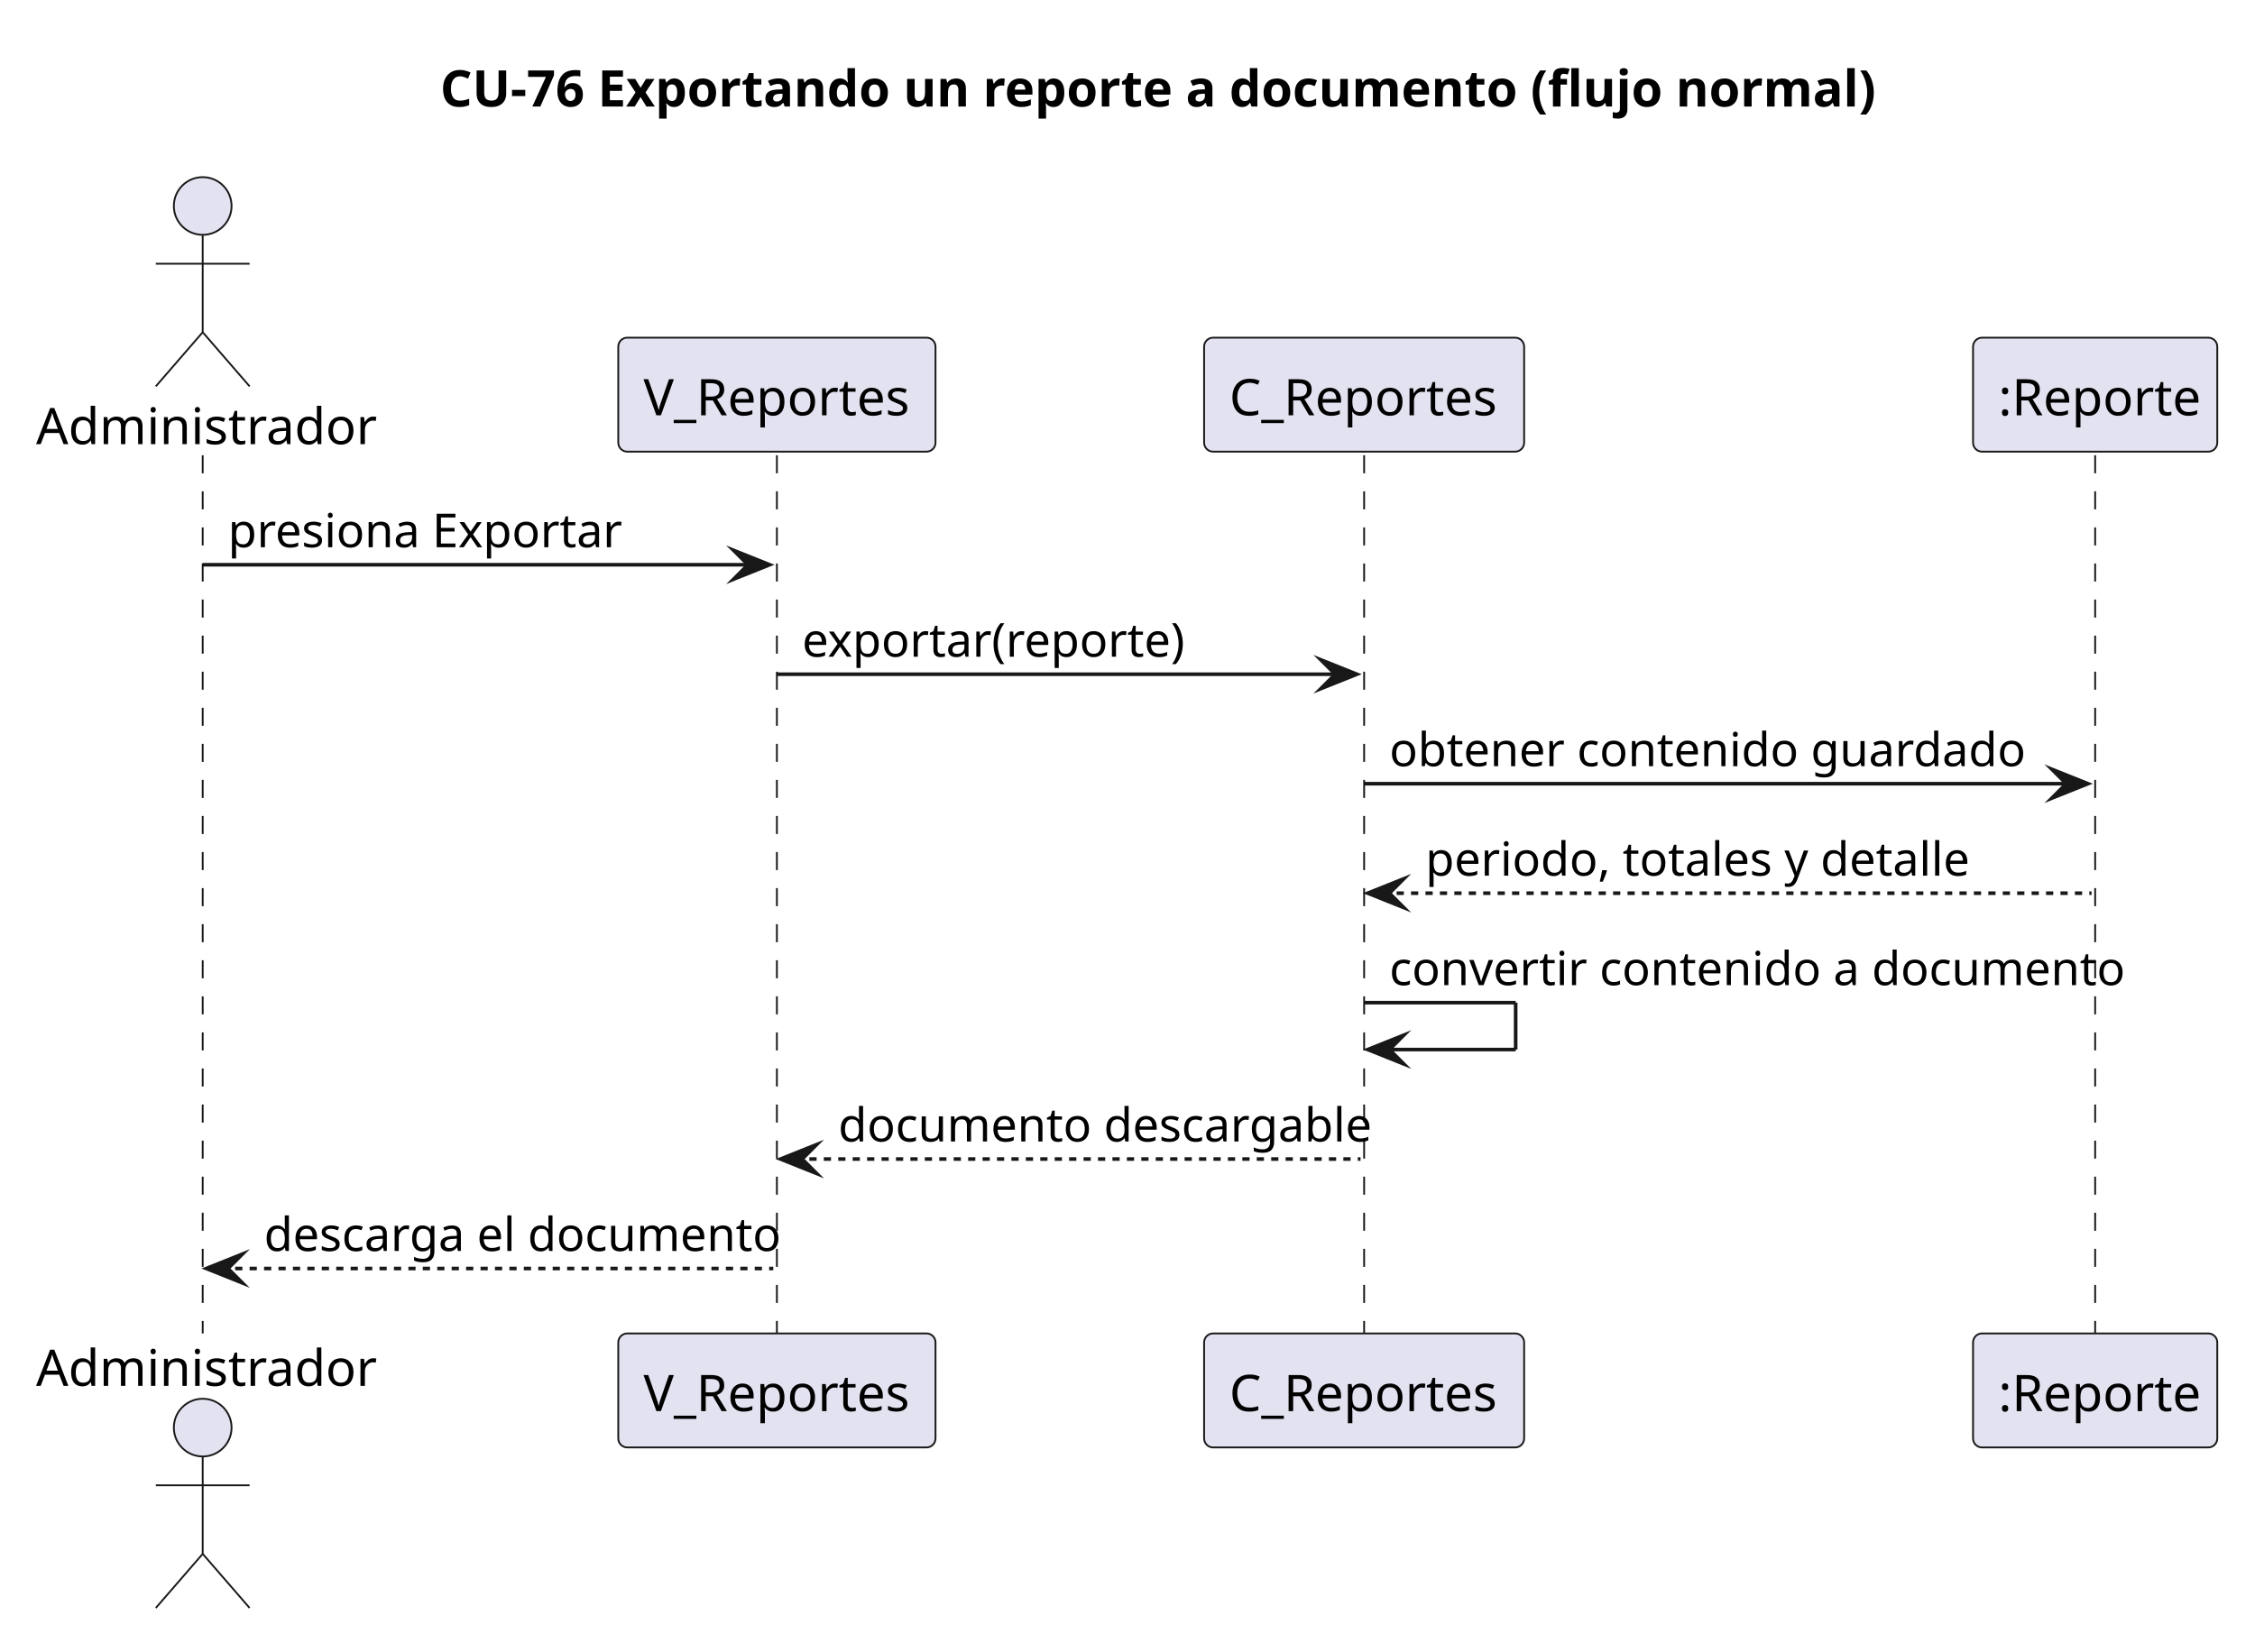
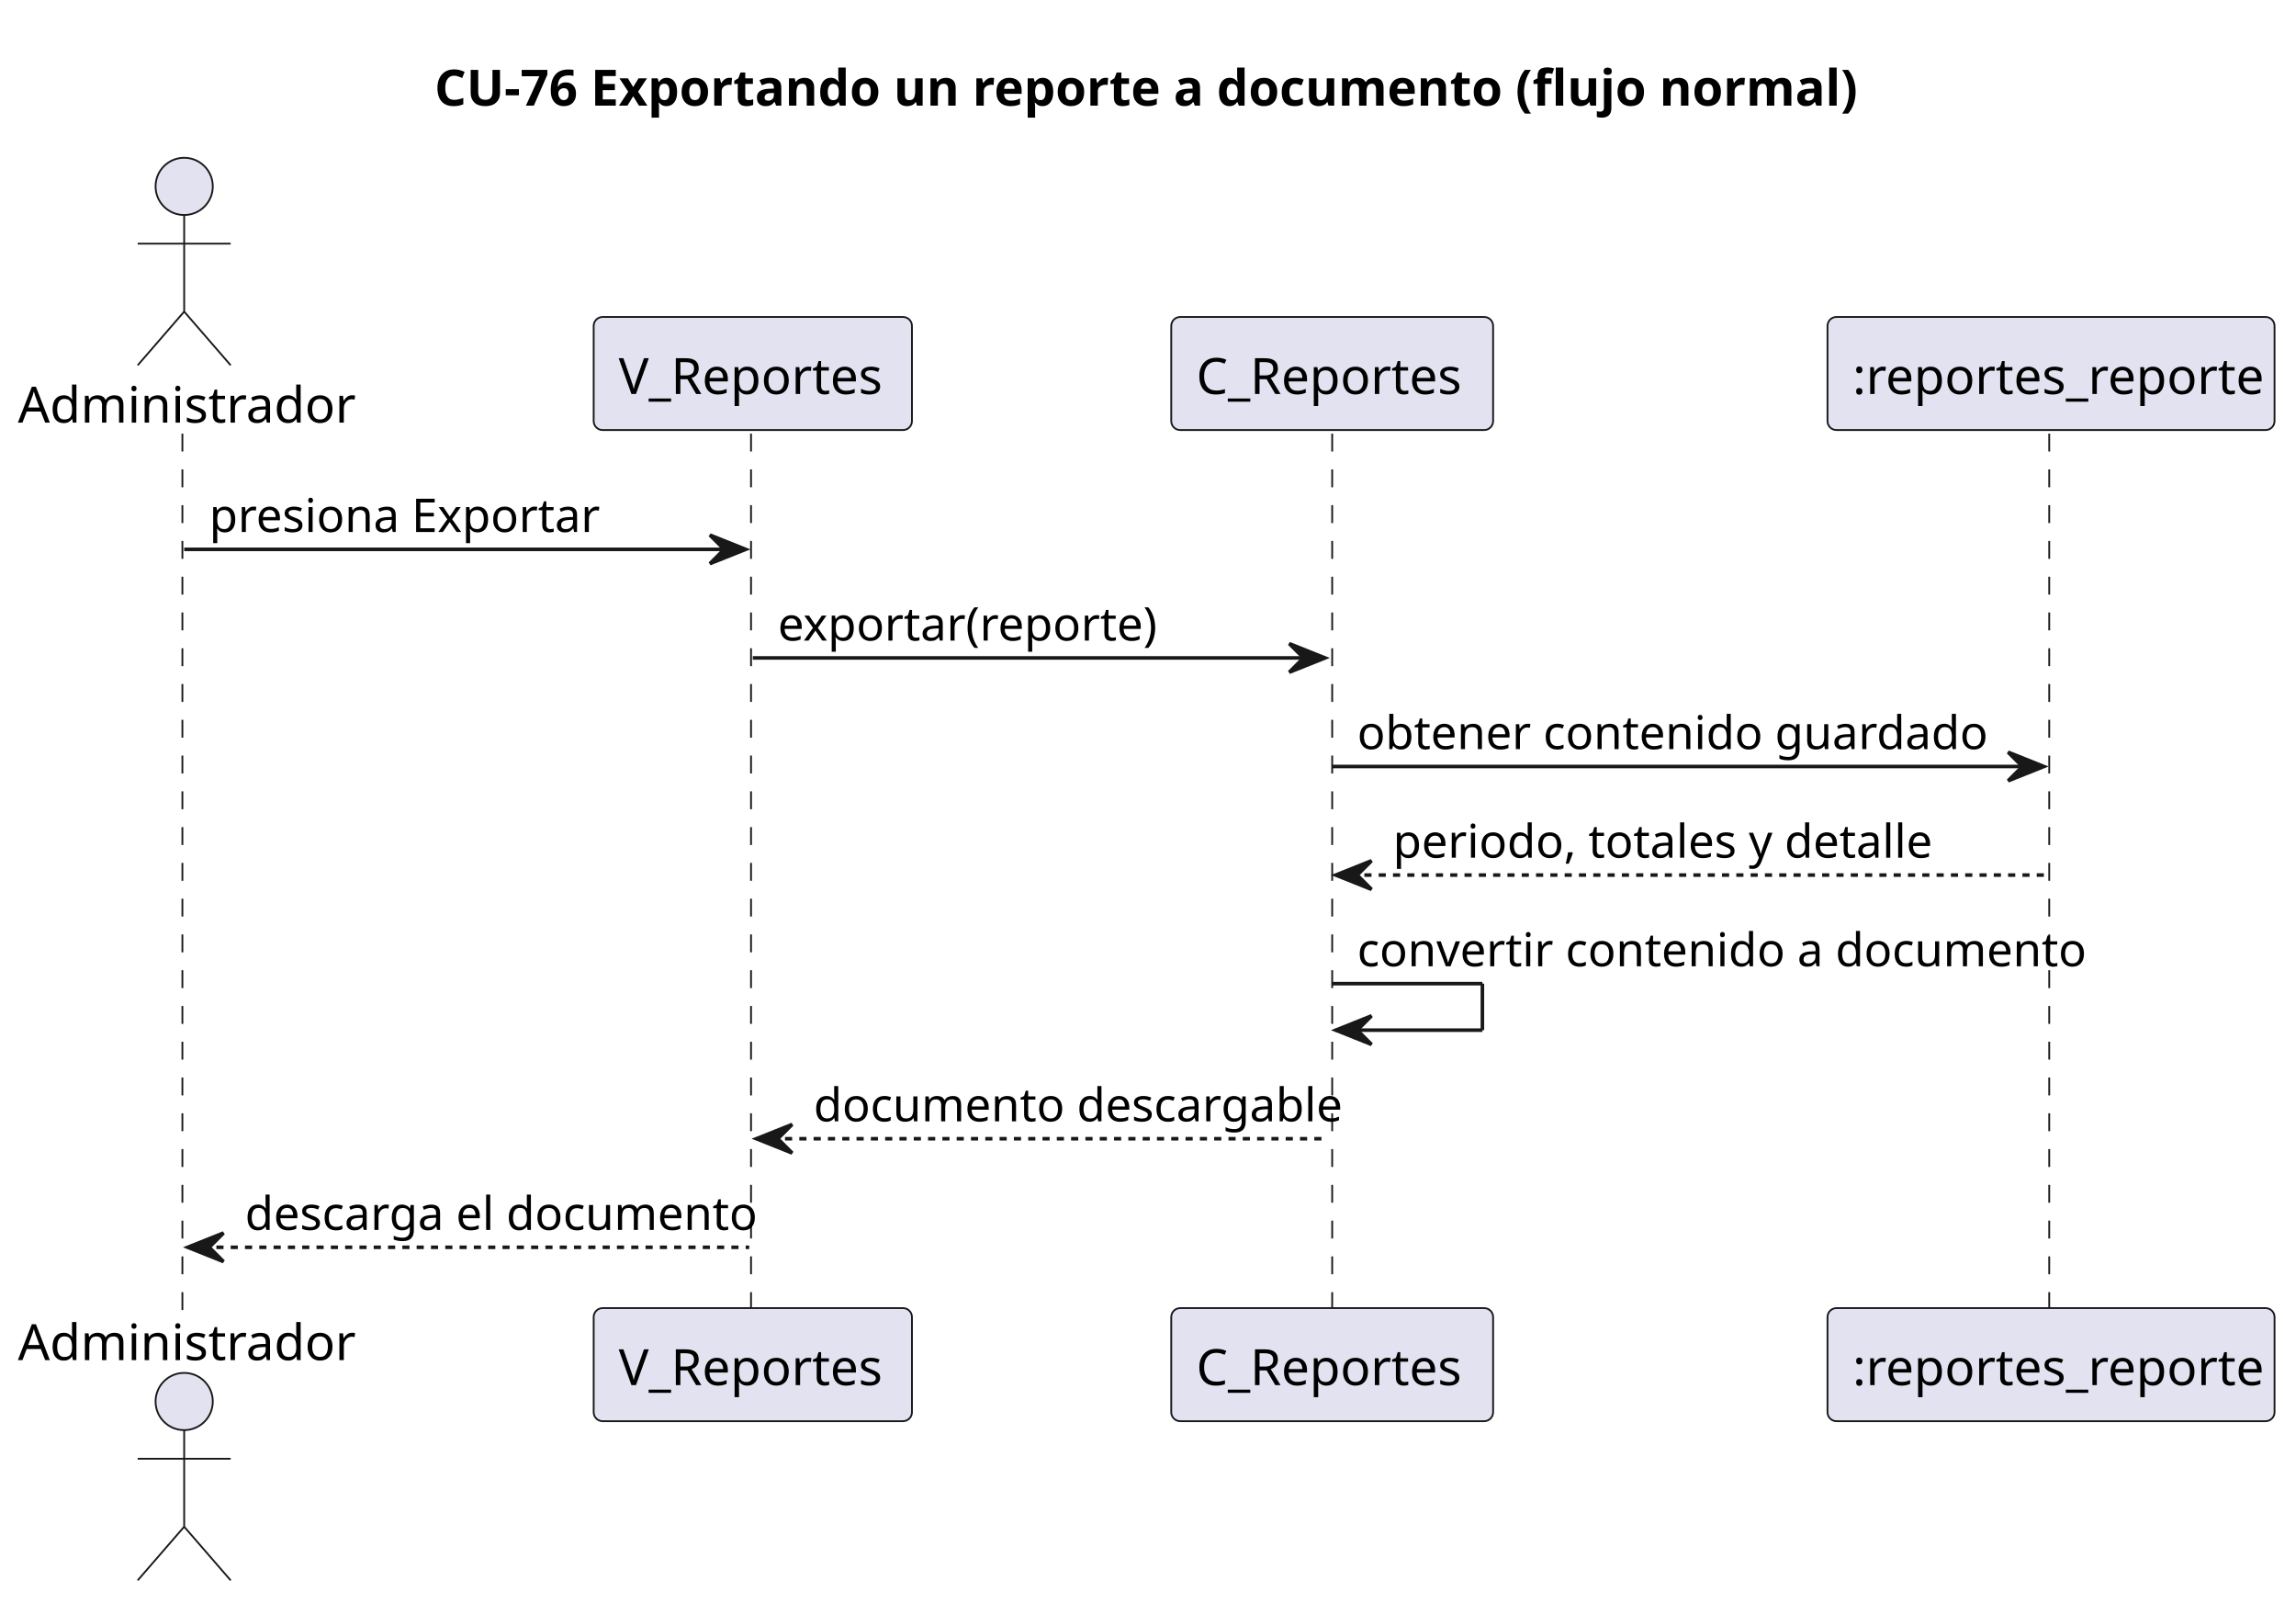
- <svg xmlns="http://www.w3.org/2000/svg" version="1.1" data-diagram-type="SEQUENCE" style="width:625px;height:458px;background:#FFFFFF;" width="625px" height="458px" viewBox="0 0 625 458" zoomAndPan="magnify" preserveAspectRatio="none" contentStyleType="text/css">
+ <svg xmlns="http://www.w3.org/2000/svg" contentStyleType="text/css" height="448px" preserveAspectRatio="none" style="width:642px;height:448px;background:#FFFFFF;" version="1.1" viewBox="0 0 642 448" width="642px" zoomAndPan="magnify">
  <defs />
-   <g font-family="sans-serif" lengthAdjust="spacing">
-     <g class="title" data-source-line="1">
-       <text x="121.987" y="29.533" fill="#000" font-size="14" textLength="379.572" font-weight="700">CU-76 Exportando un reporte a documento (flujo normal)</text>
-     </g>
-     <g>
-       <rect x="52.683" y="126.219" width="8" height="243.461" fill="#000" fill-opacity="0" />
-       <line x1="56.183" y1="126.219" x2="56.183" y2="369.68" style="stroke:#181818;stroke-width:0.5;stroke-dasharray:5,5;" />
-     </g>
-     <g>
-       <rect x="211.824" y="126.219" width="8" height="243.461" fill="#000" fill-opacity="0" />
-       <line x1="215.324" y1="126.219" x2="215.324" y2="369.68" style="stroke:#181818;stroke-width:0.5;stroke-dasharray:5,5;" />
-     </g>
-     <g>
-       <rect x="374.584" y="126.219" width="8" height="243.461" fill="#000" fill-opacity="0" />
-       <line x1="378.084" y1="126.219" x2="378.084" y2="369.68" style="stroke:#181818;stroke-width:0.5;stroke-dasharray:5,5;" />
-     </g>
-     <g>
-       <rect x="577.198" y="126.219" width="8" height="243.461" fill="#000" fill-opacity="0" />
-       <line x1="580.698" y1="126.219" x2="580.698" y2="369.68" style="stroke:#181818;stroke-width:0.5;stroke-dasharray:5,5;" />
-     </g>
-     <text x="10" y="123.143" fill="#000" font-size="14" textLength="86.365">Administrador</text>
-     <ellipse cx="56.183" cy="57.109" rx="8" ry="8" fill="#E2E2F0" style="stroke:#181818;stroke-width:0.5;" />
-     <path d="M56.183,65.109 L56.183,92.109 M43.183,73.109 L69.183,73.109 M56.183,92.109 L43.183,107.109 M56.183,92.109 L69.183,107.109" style="stroke:#181818;stroke-width:0.5;" fill="none" />
-     <rect x="171.359" y="93.609" width="87.931" height="31.609" fill="#E2E2F0" style="stroke:#181818;stroke-width:0.5;" rx="2.5" ry="2.5" />
-     <text x="178.359" y="115.143" fill="#000" font-size="14" textLength="73.931">V_Reportes</text>
-     <rect x="333.732" y="93.609" width="88.703" height="31.609" fill="#E2E2F0" style="stroke:#181818;stroke-width:0.5;" rx="2.5" ry="2.5" />
-     <text x="340.732" y="115.143" fill="#000" font-size="14" textLength="74.703">C_Reportes</text>
-     <rect x="546.85" y="93.609" width="67.696" height="31.609" fill="#E2E2F0" style="stroke:#181818;stroke-width:0.5;" rx="2.5" ry="2.5" />
-     <text x="553.85" y="115.143" fill="#000" font-size="14" textLength="53.696">:Reporte</text>
-     <text x="10" y="384.213" fill="#000" font-size="14" textLength="86.365">Administrador</text>
-     <ellipse cx="56.183" cy="395.789" rx="8" ry="8" fill="#E2E2F0" style="stroke:#181818;stroke-width:0.5;" />
-     <path d="M56.183,403.789 L56.183,430.789 M43.183,411.789 L69.183,411.789 M56.183,430.789 L43.183,445.789 M56.183,430.789 L69.183,445.789" style="stroke:#181818;stroke-width:0.5;" fill="none" />
-     <rect x="171.359" y="369.68" width="87.931" height="31.609" fill="#E2E2F0" style="stroke:#181818;stroke-width:0.5;" rx="2.5" ry="2.5" />
-     <text x="178.359" y="391.213" fill="#000" font-size="14" textLength="73.931">V_Reportes</text>
-     <rect x="333.732" y="369.68" width="88.703" height="31.609" fill="#E2E2F0" style="stroke:#181818;stroke-width:0.5;" rx="2.5" ry="2.5" />
-     <text x="340.732" y="391.213" fill="#000" font-size="14" textLength="74.703">C_Reportes</text>
-     <rect x="546.85" y="369.68" width="67.696" height="31.609" fill="#E2E2F0" style="stroke:#181818;stroke-width:0.5;" rx="2.5" ry="2.5" />
-     <text x="553.85" y="391.213" fill="#000" font-size="14" textLength="53.696">:Reporte</text>
-     <polygon points="203.324,152.57,213.324,156.57,203.324,160.57,207.324,156.57" fill="#181818" style="stroke:#181818;stroke-width:1;stroke-linejoin:miter;stroke-miterlimit:10;" />
-     <line x1="56.183" y1="156.57" x2="209.324" y2="156.57" style="stroke:#181818;stroke-width:1;" />
-     <text x="63.183" y="151.714" fill="#000" font-size="13" textLength="102.61">presiona Exportar</text>
-     <polygon points="366.084,182.922,376.084,186.922,366.084,190.922,370.084,186.922" fill="#181818" style="stroke:#181818;stroke-width:1;stroke-linejoin:miter;stroke-miterlimit:10;" />
-     <line x1="215.324" y1="186.922" x2="372.084" y2="186.922" style="stroke:#181818;stroke-width:1;" />
-     <text x="222.324" y="182.065" fill="#000" font-size="13" textLength="97.538">exportar(reporte)</text>
-     <polygon points="568.698,213.273,578.698,217.273,568.698,221.273,572.698,217.273" fill="#181818" style="stroke:#181818;stroke-width:1;stroke-linejoin:miter;stroke-miterlimit:10;" />
-     <line x1="378.084" y1="217.273" x2="574.698" y2="217.273" style="stroke:#181818;stroke-width:1;" />
-     <text x="385.084" y="212.417" fill="#000" font-size="13" textLength="162.633">obtener contenido guardado</text>
-     <polygon points="389.084,243.625,379.084,247.625,389.084,251.625,385.084,247.625" fill="#181818" style="stroke:#181818;stroke-width:1;stroke-linejoin:miter;stroke-miterlimit:10;" />
-     <line x1="383.084" y1="247.625" x2="579.698" y2="247.625" style="stroke:#181818;stroke-width:1;stroke-dasharray:2,2;" />
-     <text x="395.084" y="242.769" fill="#000" font-size="13" textLength="140.924">periodo, totales y detalle</text>
-     <line x1="378.084" y1="277.977" x2="420.084" y2="277.977" style="stroke:#181818;stroke-width:1;" />
-     <line x1="420.084" y1="277.977" x2="420.084" y2="290.977" style="stroke:#181818;stroke-width:1;" />
-     <line x1="379.084" y1="290.977" x2="420.084" y2="290.977" style="stroke:#181818;stroke-width:1;" />
-     <polygon points="389.084,286.977,379.084,290.977,389.084,294.977,385.084,290.977" fill="#181818" style="stroke:#181818;stroke-width:1;stroke-linejoin:miter;stroke-miterlimit:10;" />
-     <text x="385.084" y="273.12" fill="#000" font-size="13" textLength="188.614">convertir contenido a documento</text>
-     <polygon points="226.324,317.328,216.324,321.328,226.324,325.328,222.324,321.328" fill="#181818" style="stroke:#181818;stroke-width:1;stroke-linejoin:miter;stroke-miterlimit:10;" />
-     <line x1="220.324" y1="321.328" x2="377.084" y2="321.328" style="stroke:#181818;stroke-width:1;stroke-dasharray:2,2;" />
-     <text x="232.324" y="316.472" fill="#000" font-size="13" textLength="138.76">documento descargable</text>
-     <polygon points="67.183,347.68,57.183,351.68,67.183,355.68,63.183,351.68" fill="#181818" style="stroke:#181818;stroke-width:1;stroke-linejoin:miter;stroke-miterlimit:10;" />
-     <line x1="61.183" y1="351.68" x2="214.324" y2="351.68" style="stroke:#181818;stroke-width:1;stroke-dasharray:2,2;" />
-     <text x="73.183" y="346.823" fill="#000" font-size="13" textLength="135.142">descarga el documento</text>
+   <g>
+     <text fill="#000000" font-family="sans-serif" font-size="14" font-weight="bold" lengthAdjust="spacing" textLength="397" x="121.5" y="29.533">CU-76 Exportando un reporte a documento (flujo normal)</text>
+     <line style="stroke:#181818;stroke-width:0.5;stroke-dasharray:5.0,5.0;" x1="51" x2="51" y1="121.219" y2="366.68" />
+     <line style="stroke:#181818;stroke-width:0.5;stroke-dasharray:5.0,5.0;" x1="210" x2="210" y1="121.219" y2="366.68" />
+     <line style="stroke:#181818;stroke-width:0.5;stroke-dasharray:5.0,5.0;" x1="372.5" x2="372.5" y1="121.219" y2="366.68" />
+     <line style="stroke:#181818;stroke-width:0.5;stroke-dasharray:5.0,5.0;" x1="573" x2="573" y1="121.219" y2="366.68" />
+     <text fill="#000000" font-family="sans-serif" font-size="14" lengthAdjust="spacing" textLength="87" x="5" y="118.143">Administrador</text>
+     <ellipse cx="51.5" cy="52.109" fill="#E2E2F0" rx="8" ry="8" style="stroke:#181818;stroke-width:0.5;" />
+     <path d="M51.5,60.109 L51.5,87.109 M38.5,68.109 L64.5,68.109 M51.5,87.109 L38.5,102.109 M51.5,87.109 L64.5,102.109 " fill="none" style="stroke:#181818;stroke-width:0.5;" />
+     <text fill="#000000" font-family="sans-serif" font-size="14" lengthAdjust="spacing" textLength="87" x="5" y="380.213">Administrador</text>
+     <ellipse cx="51.5" cy="391.789" fill="#E2E2F0" rx="8" ry="8" style="stroke:#181818;stroke-width:0.5;" />
+     <path d="M51.5,399.789 L51.5,426.789 M38.5,407.789 L64.5,407.789 M51.5,426.789 L38.5,441.789 M51.5,426.789 L64.5,441.789 " fill="none" style="stroke:#181818;stroke-width:0.5;" />
+     <rect fill="#E2E2F0" height="31.609" rx="2.5" ry="2.5" style="stroke:#181818;stroke-width:0.5;" width="89" x="166" y="88.609" />
+     <text fill="#000000" font-family="sans-serif" font-size="14" lengthAdjust="spacing" textLength="75" x="173" y="110.143">V_Reportes</text>
+     <rect fill="#E2E2F0" height="31.609" rx="2.5" ry="2.5" style="stroke:#181818;stroke-width:0.5;" width="89" x="166" y="365.68" />
+     <text fill="#000000" font-family="sans-serif" font-size="14" lengthAdjust="spacing" textLength="75" x="173" y="387.213">V_Reportes</text>
+     <rect fill="#E2E2F0" height="31.609" rx="2.5" ry="2.5" style="stroke:#181818;stroke-width:0.5;" width="90" x="327.5" y="88.609" />
+     <text fill="#000000" font-family="sans-serif" font-size="14" lengthAdjust="spacing" textLength="76" x="334.5" y="110.143">C_Reportes</text>
+     <rect fill="#E2E2F0" height="31.609" rx="2.5" ry="2.5" style="stroke:#181818;stroke-width:0.5;" width="90" x="327.5" y="365.68" />
+     <text fill="#000000" font-family="sans-serif" font-size="14" lengthAdjust="spacing" textLength="76" x="334.5" y="387.213">C_Reportes</text>
+     <rect fill="#E2E2F0" height="31.609" rx="2.5" ry="2.5" style="stroke:#181818;stroke-width:0.5;" width="125" x="511" y="88.609" />
+     <text fill="#000000" font-family="sans-serif" font-size="14" lengthAdjust="spacing" textLength="111" x="518" y="110.143">:reportes_reporte</text>
+     <rect fill="#E2E2F0" height="31.609" rx="2.5" ry="2.5" style="stroke:#181818;stroke-width:0.5;" width="125" x="511" y="365.68" />
+     <text fill="#000000" font-family="sans-serif" font-size="14" lengthAdjust="spacing" textLength="111" x="518" y="387.213">:reportes_reporte</text>
+     <polygon fill="#181818" points="198.5,149.57,208.5,153.57,198.5,157.57,202.5,153.57" style="stroke:#181818;stroke-width:1.0;" />
+     <line style="stroke:#181818;stroke-width:1.0;" x1="51.5" x2="204.5" y1="153.57" y2="153.57" />
+     <text fill="#000000" font-family="sans-serif" font-size="13" lengthAdjust="spacing" textLength="102" x="58.5" y="148.714">presiona Exportar</text>
+     <polygon fill="#181818" points="360.5,179.922,370.5,183.922,360.5,187.922,364.5,183.922" style="stroke:#181818;stroke-width:1.0;" />
+     <line style="stroke:#181818;stroke-width:1.0;" x1="210.5" x2="366.5" y1="183.922" y2="183.922" />
+     <text fill="#000000" font-family="sans-serif" font-size="13" lengthAdjust="spacing" textLength="95" x="217.5" y="179.065">exportar(reporte)</text>
+     <polygon fill="#181818" points="561.5,210.273,571.5,214.273,561.5,218.273,565.5,214.273" style="stroke:#181818;stroke-width:1.0;" />
+     <line style="stroke:#181818;stroke-width:1.0;" x1="372.5" x2="567.5" y1="214.273" y2="214.273" />
+     <text fill="#000000" font-family="sans-serif" font-size="13" lengthAdjust="spacing" textLength="160" x="379.5" y="209.417">obtener contenido guardado</text>
+     <polygon fill="#181818" points="383.5,240.625,373.5,244.625,383.5,248.625,379.5,244.625" style="stroke:#181818;stroke-width:1.0;" />
+     <line style="stroke:#181818;stroke-width:1.0;stroke-dasharray:2.0,2.0;" x1="377.5" x2="572.5" y1="244.625" y2="244.625" />
+     <text fill="#000000" font-family="sans-serif" font-size="13" lengthAdjust="spacing" textLength="142" x="389.5" y="239.769">periodo, totales y detalle</text>
+     <line style="stroke:#181818;stroke-width:1.0;" x1="372.5" x2="414.5" y1="274.977" y2="274.977" />
+     <line style="stroke:#181818;stroke-width:1.0;" x1="414.5" x2="414.5" y1="274.977" y2="287.977" />
+     <line style="stroke:#181818;stroke-width:1.0;" x1="373.5" x2="414.5" y1="287.977" y2="287.977" />
+     <polygon fill="#181818" points="383.5,283.977,373.5,287.977,383.5,291.977,379.5,287.977" style="stroke:#181818;stroke-width:1.0;" />
+     <text fill="#000000" font-family="sans-serif" font-size="13" lengthAdjust="spacing" textLength="187" x="379.5" y="270.12">convertir contenido a documento</text>
+     <polygon fill="#181818" points="221.5,314.328,211.5,318.328,221.5,322.328,217.5,318.328" style="stroke:#181818;stroke-width:1.0;" />
+     <line style="stroke:#181818;stroke-width:1.0;stroke-dasharray:2.0,2.0;" x1="215.5" x2="371.5" y1="318.328" y2="318.328" />
+     <text fill="#000000" font-family="sans-serif" font-size="13" lengthAdjust="spacing" textLength="138" x="227.5" y="313.472">documento descargable</text>
+     <polygon fill="#181818" points="62.5,344.68,52.5,348.68,62.5,352.68,58.5,348.68" style="stroke:#181818;stroke-width:1.0;" />
+     <line style="stroke:#181818;stroke-width:1.0;stroke-dasharray:2.0,2.0;" x1="56.5" x2="209.5" y1="348.68" y2="348.68" />
+     <text fill="#000000" font-family="sans-serif" font-size="13" lengthAdjust="spacing" textLength="135" x="68.5" y="343.823">descarga el documento</text>
  </g>
</svg>
